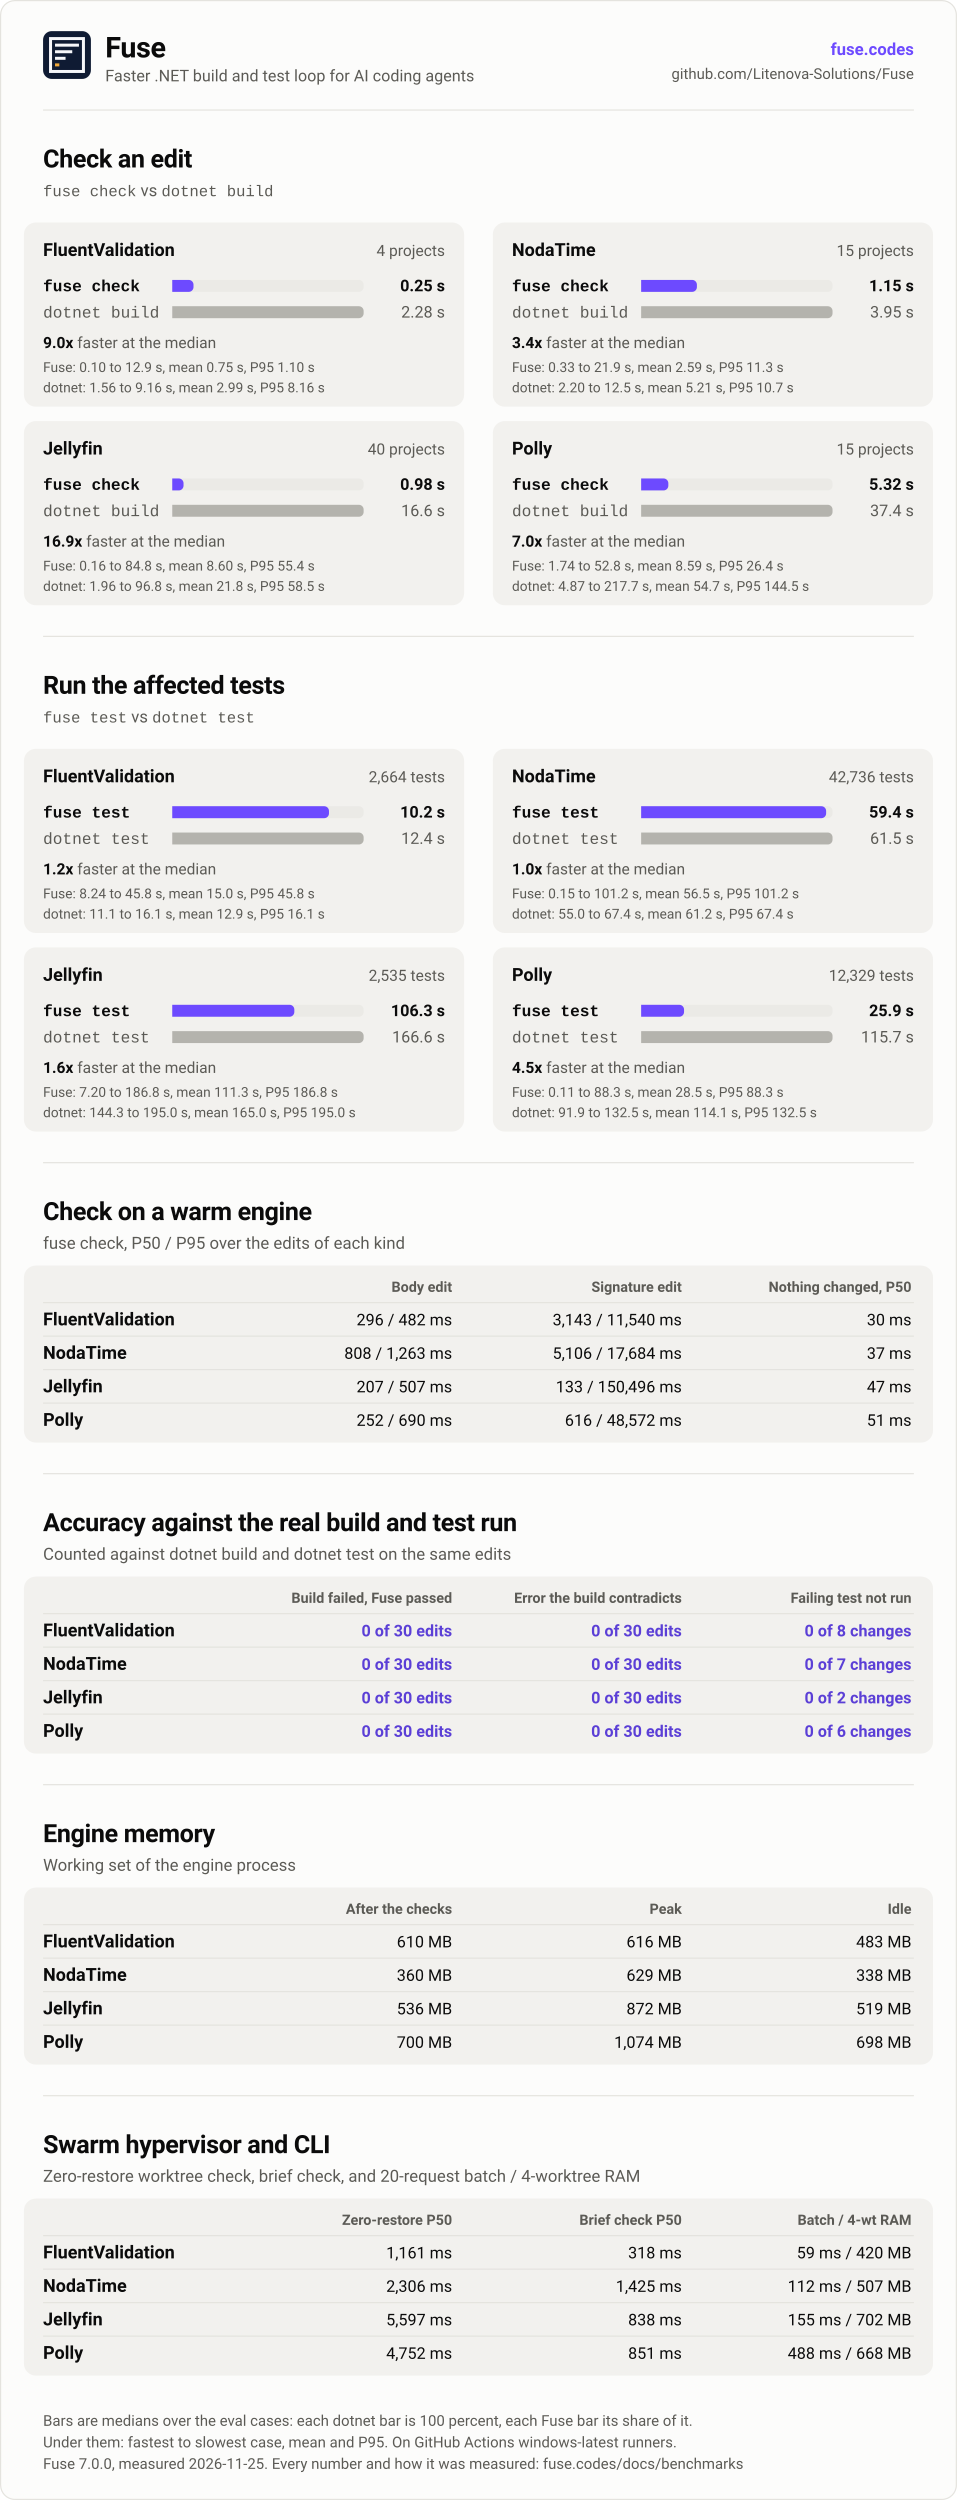
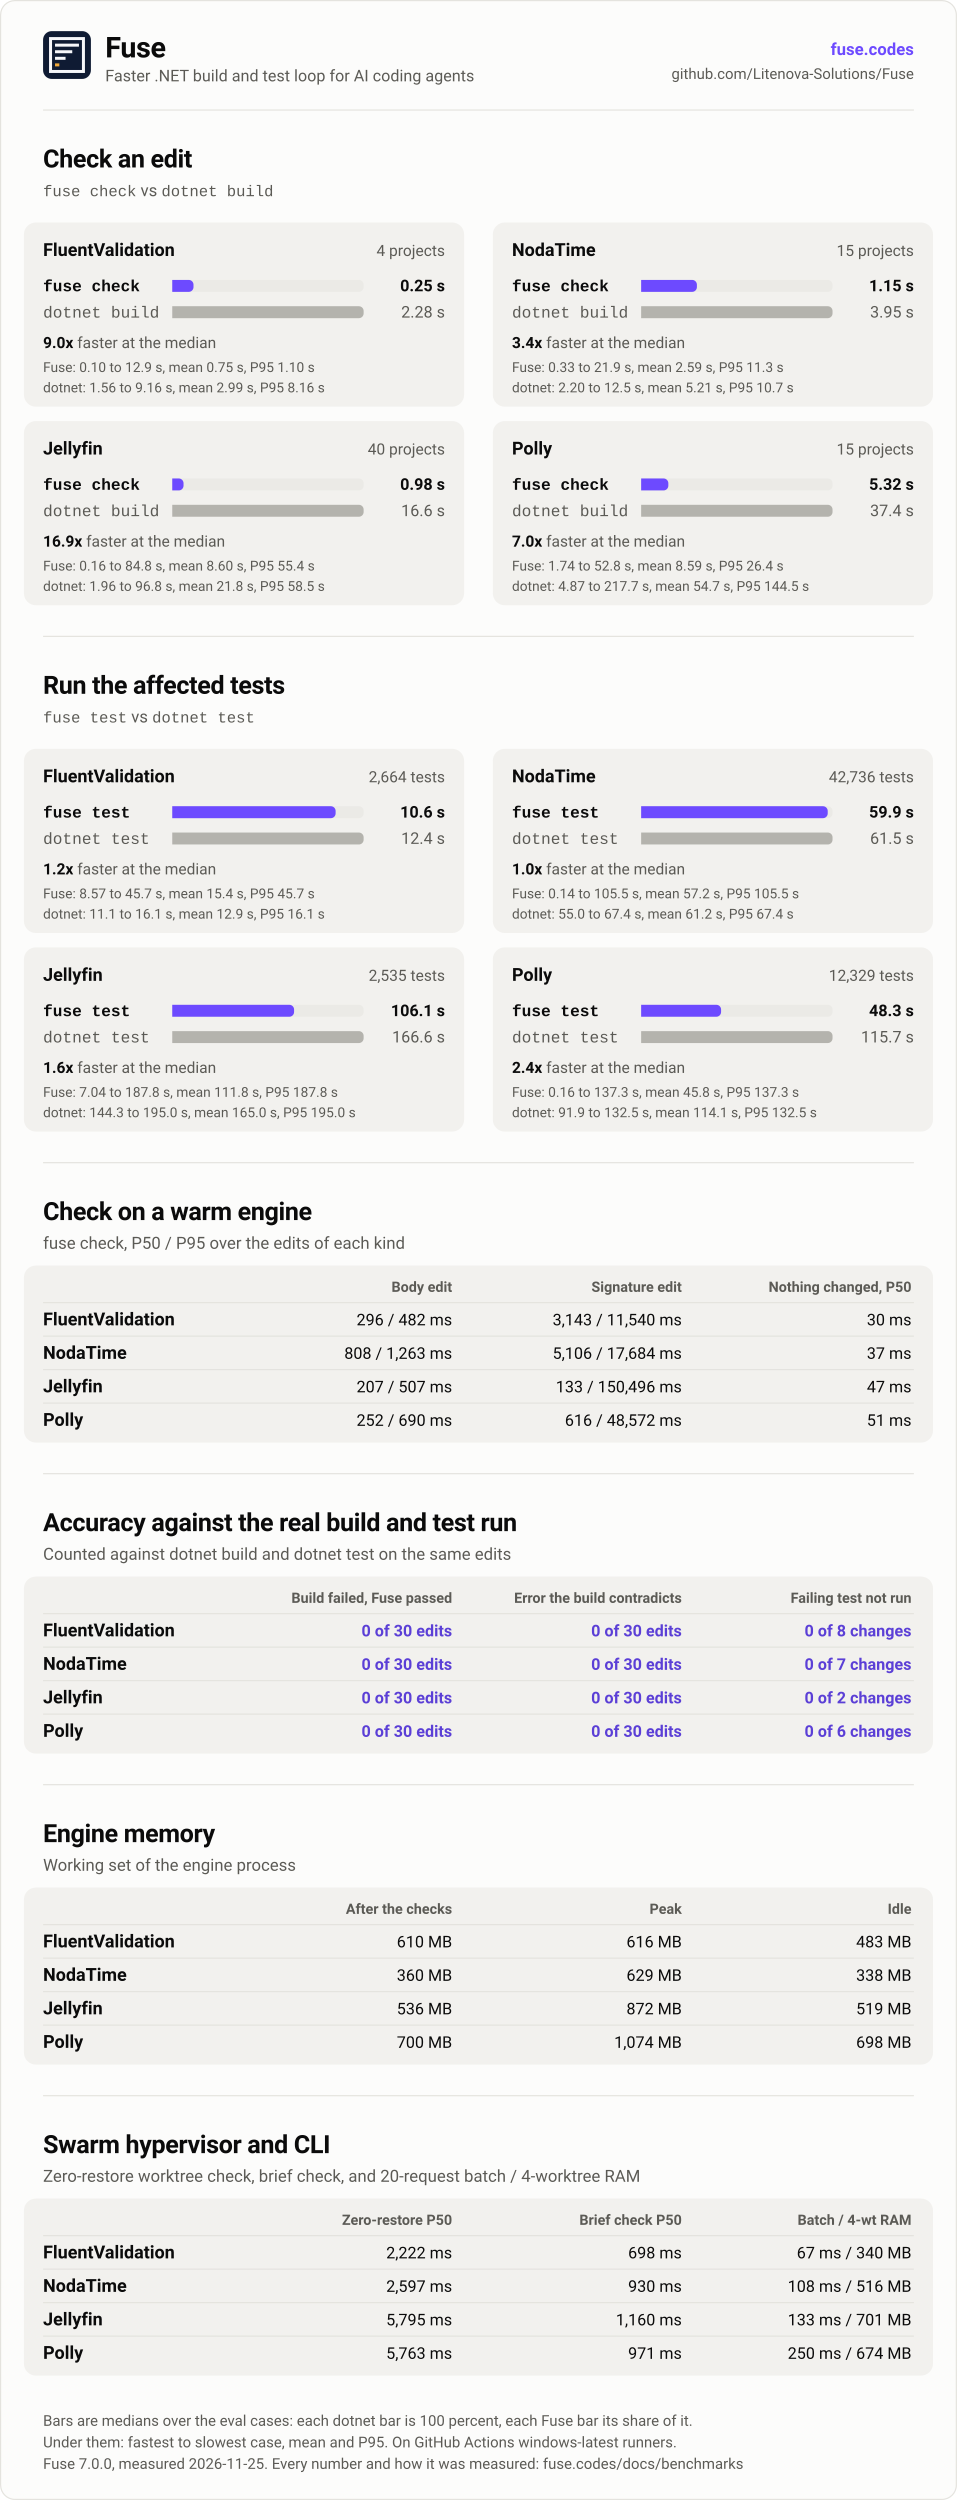
<svg xmlns="http://www.w3.org/2000/svg" viewBox="0 0 800 2090" width="800" height="2090" role="img" aria-labelledby="t d">
  <style>
  .bg { fill: #fcfcfb; stroke: #e4e3de; }
  .brand { font-size: 24px; font-weight: 700; letter-spacing: -0.3px; }
  .tagline { font-size: 13.5px; fill: #5b5a55; }
  .site { font-size: 14px; font-weight: 600; fill: #6d4aff; }
  .repo-url { font-size: 12.5px; fill: #5b5a55; }
  .rule { stroke: #e4e3de; }
  text { font-family: ui-sans-serif, system-ui, -apple-system, "Segoe UI", Roboto, sans-serif; fill: #0b0b0b; }
  .mono { font-family: ui-monospace, SFMono-Regular, Consolas, "Liberation Mono", monospace; }
  .panel { font-size: 21px; font-weight: 700; letter-spacing: -0.3px; }
  .sub { font-size: 14px; fill: #5b5a55; }
  .sub .mono { font-size: 13px; }
  .repo { font-size: 15px; font-weight: 600; }
  .meta, .note { font-size: 13px; fill: #5b5a55; }
  .note { font-size: 12.5px; }
  .cmd, .t { font-size: 13.5px; fill: #5b5a55; }
  .t { font-variant-numeric: tabular-nums; }
  .fuse-text { fill: #0b0b0b; font-weight: 600; }
  .speed { font-size: 13px; fill: #5b5a55; }
  .speed tspan { fill: #0b0b0b; font-weight: 600; }
  .stats { font-size: 11.5px; fill: #5b5a55; font-variant-numeric: tabular-nums; }
  .track { fill: #ebeae6; }
  .fill-slow { fill: #b4b3ad; }
  .fill-fuse { fill: #6d4aff; }
  .card { fill: #f2f1ee; }
  .th { font-size: 12px; fill: #5b5a55; font-weight: 600; }
  .td { font-size: 13.5px; fill: #0b0b0b; font-variant-numeric: tabular-nums; }
  .td.good { fill: #5b3fd6; font-weight: 600; }
  .row-rule { stroke: #e4e3de; }
  @media (prefers-color-scheme: dark) {
    .card { fill: #22221f; }
    .th { fill: #b9b8af; }
    .td { fill: #f4f4f0; }
    .td.good { fill: #9b85ff; }
    .row-rule { stroke: #34332f; }
    .bg { fill: #1a1a19; stroke: #34332f; }
    .tagline, .repo-url { fill: #b9b8af; }
    .site { fill: #9b85ff; }
    .rule { stroke: #34332f; }
    text, .fuse-text, .speed tspan { fill: #f4f4f0; }
    .sub, .meta, .note, .cmd, .t, .speed, .stats { fill: #b9b8af; }
    .fuse-text { fill: #f4f4f0; }
    .track { fill: #2e2d2a; }
    .fill-slow { fill: #6f6e68; }
    .fill-fuse { fill: #9b85ff; }
  }
</style>
  <rect class="bg" x="0.5" y="0.5" width="799" height="2089" rx="12" />
  <g transform="translate(36,26) scale(1.25)">
    <rect width="32" height="32" rx="5.87" fill="#0F1B33" />
    <g transform="translate(4 4) scale(0.1)">
      <path fill="#F6F7FA" fill-rule="evenodd" d="M0 0H240V240H0ZM20 20V220H220V20Z" />
      <path fill="#F6F7FA" d="M40 44H200V64H40ZM40 88H155.2V108H40ZM40 132H110.4V152H40Z" />
      <path fill="#EFA73A" d="M40 176H68.8V196H40Z" />
    </g>
  </g>
  <text class="brand" x="88" y="48">Fuse</text>
  <text class="tagline" x="88" y="68">Faster .NET build and test loop for AI coding agents</text>
  <a href="https://fuse.codes">
    <text class="site" x="764" y="46" text-anchor="end">fuse.codes</text>
  </a>
  <a href="https://github.com/Litenova-Solutions/Fuse">
    <text class="repo-url" x="764" y="66" text-anchor="end">github.com/Litenova-Solutions/Fuse</text>
  </a>
  <line class="rule" x1="36" y1="92" x2="764" y2="92" />
  <text class="panel" x="36" y="140">Check an edit</text>
  <text class="sub" x="36" y="164">
    <tspan class="mono">fuse check</tspan> vs <tspan class="mono">dotnet build</tspan>
  </text>
  <rect class="card" x="20" y="186" width="368" height="154" rx="10" />
  <text class="repo" x="36" y="214">FluentValidation</text>
  <text class="meta" x="372" y="214" text-anchor="end">4 projects</text>
  <text class="cmd mono fuse-text" x="36" y="243.5">fuse check</text>
  <path class="track" d="M144,234h156a4,4 0 0 1 4,4v2a4,4 0 0 1 -4,4h-156z" />
  <path class="fill-fuse" d="M144,234h13.77a4,4 0 0 1 4,4v2a4,4 0 0 1 -4,4h-13.77z" />
  <text class="t fuse-text" x="372" y="243.5" text-anchor="end">0.25 s</text>
  <text class="cmd mono" x="36" y="265.5">dotnet build</text>
  <path class="fill-slow" d="M144,256h156a4,4 0 0 1 4,4v2a4,4 0 0 1 -4,4h-156z" />
  <text class="t" x="372" y="265.5" text-anchor="end">2.28 s</text>
  <text class="speed" x="36" y="291">
    <tspan>9.0x</tspan> faster at the median</text>
  <text class="stats" x="36" y="311">Fuse: 0.10 to 12.9 s, mean 0.75 s, P95 1.10 s</text>
  <text class="stats" x="36" y="328">dotnet: 1.56 to 9.16 s, mean 2.99 s, P95 8.16 s</text>
  <rect class="card" x="412" y="186" width="368" height="154" rx="10" />
  <text class="repo" x="428" y="214">NodaTime</text>
  <text class="meta" x="764" y="214" text-anchor="end">15 projects</text>
  <text class="cmd mono fuse-text" x="428" y="243.5">fuse check</text>
  <path class="track" d="M536,234h156a4,4 0 0 1 4,4v2a4,4 0 0 1 -4,4h-156z" />
  <path class="fill-fuse" d="M536,234h42.61a4,4 0 0 1 4,4v2a4,4 0 0 1 -4,4h-42.61z" />
  <text class="t fuse-text" x="764" y="243.5" text-anchor="end">1.15 s</text>
  <text class="cmd mono" x="428" y="265.5">dotnet build</text>
  <path class="fill-slow" d="M536,256h156a4,4 0 0 1 4,4v2a4,4 0 0 1 -4,4h-156z" />
  <text class="t" x="764" y="265.5" text-anchor="end">3.95 s</text>
  <text class="speed" x="428" y="291">
    <tspan>3.4x</tspan> faster at the median</text>
  <text class="stats" x="428" y="311">Fuse: 0.33 to 21.9 s, mean 2.59 s, P95 11.3 s</text>
  <text class="stats" x="428" y="328">dotnet: 2.20 to 12.5 s, mean 5.21 s, P95 10.7 s</text>
  <rect class="card" x="20" y="352" width="368" height="154" rx="10" />
  <text class="repo" x="36" y="380">Jellyfin</text>
  <text class="meta" x="372" y="380" text-anchor="end">40 projects</text>
  <text class="cmd mono fuse-text" x="36" y="409.5">fuse check</text>
  <path class="track" d="M144,400h156a4,4 0 0 1 4,4v2a4,4 0 0 1 -4,4h-156z" />
  <path class="fill-fuse" d="M144,400h5.44a4,4 0 0 1 4,4v2a4,4 0 0 1 -4,4h-5.44z" />
  <text class="t fuse-text" x="372" y="409.5" text-anchor="end">0.98 s</text>
  <text class="cmd mono" x="36" y="431.5">dotnet build</text>
  <path class="fill-slow" d="M144,422h156a4,4 0 0 1 4,4v2a4,4 0 0 1 -4,4h-156z" />
  <text class="t" x="372" y="431.5" text-anchor="end">16.6 s</text>
  <text class="speed" x="36" y="457">
    <tspan>16.9x</tspan> faster at the median</text>
  <text class="stats" x="36" y="477">Fuse: 0.16 to 84.8 s, mean 8.60 s, P95 55.4 s</text>
  <text class="stats" x="36" y="494">dotnet: 1.96 to 96.8 s, mean 21.8 s, P95 58.5 s</text>
  <rect class="card" x="412" y="352" width="368" height="154" rx="10" />
  <text class="repo" x="428" y="380">Polly</text>
  <text class="meta" x="764" y="380" text-anchor="end">15 projects</text>
  <text class="cmd mono fuse-text" x="428" y="409.5">fuse check</text>
  <path class="track" d="M536,400h156a4,4 0 0 1 4,4v2a4,4 0 0 1 -4,4h-156z" />
  <path class="fill-fuse" d="M536,400h18.73a4,4 0 0 1 4,4v2a4,4 0 0 1 -4,4h-18.73z" />
  <text class="t fuse-text" x="764" y="409.5" text-anchor="end">5.32 s</text>
  <text class="cmd mono" x="428" y="431.5">dotnet build</text>
  <path class="fill-slow" d="M536,422h156a4,4 0 0 1 4,4v2a4,4 0 0 1 -4,4h-156z" />
  <text class="t" x="764" y="431.5" text-anchor="end">37.4 s</text>
  <text class="speed" x="428" y="457">
    <tspan>7.0x</tspan> faster at the median</text>
  <text class="stats" x="428" y="477">Fuse: 1.74 to 52.8 s, mean 8.59 s, P95 26.4 s</text>
  <text class="stats" x="428" y="494">dotnet: 4.87 to 217.7 s, mean 54.7 s, P95 144.5 s</text>
  <line class="rule" x1="36" y1="532" x2="764" y2="532" />
  <text class="panel" x="36" y="580">Run the affected tests</text>
  <text class="sub" x="36" y="604">
    <tspan class="mono">fuse test</tspan> vs <tspan class="mono">dotnet test</tspan>
  </text>
  <rect class="card" x="20" y="626" width="368" height="154" rx="10" />
  <text class="repo" x="36" y="654">FluentValidation</text>
  <text class="meta" x="372" y="654" text-anchor="end">2,664 tests</text>
  <text class="cmd mono fuse-text" x="36" y="683.5">fuse test</text>
  <path class="track" d="M144,674h156a4,4 0 0 1 4,4v2a4,4 0 0 1 -4,4h-156z" />
-   <path class="fill-fuse" d="M144,674h127.03a4,4 0 0 1 4,4v2a4,4 0 0 1 -4,4h-127.03z" />
-   <text class="t fuse-text" x="372" y="683.5" text-anchor="end">10.2 s</text>
+   <path class="fill-fuse" d="M144,674h132.58a4,4 0 0 1 4,4v2a4,4 0 0 1 -4,4h-132.58z" />
+   <text class="t fuse-text" x="372" y="683.5" text-anchor="end">10.6 s</text>
  <text class="cmd mono" x="36" y="705.5">dotnet test</text>
  <path class="fill-slow" d="M144,696h156a4,4 0 0 1 4,4v2a4,4 0 0 1 -4,4h-156z" />
  <text class="t" x="372" y="705.5" text-anchor="end">12.4 s</text>
  <text class="speed" x="36" y="731">
    <tspan>1.2x</tspan> faster at the median</text>
-   <text class="stats" x="36" y="751">Fuse: 8.24 to 45.8 s, mean 15.0 s, P95 45.8 s</text>
+   <text class="stats" x="36" y="751">Fuse: 8.57 to 45.7 s, mean 15.4 s, P95 45.7 s</text>
  <text class="stats" x="36" y="768">dotnet: 11.1 to 16.1 s, mean 12.9 s, P95 16.1 s</text>
  <rect class="card" x="412" y="626" width="368" height="154" rx="10" />
  <text class="repo" x="428" y="654">NodaTime</text>
  <text class="meta" x="764" y="654" text-anchor="end">42,736 tests</text>
  <text class="cmd mono fuse-text" x="428" y="683.5">fuse test</text>
  <path class="track" d="M536,674h156a4,4 0 0 1 4,4v2a4,4 0 0 1 -4,4h-156z" />
-   <path class="fill-fuse" d="M536,674h150.65a4,4 0 0 1 4,4v2a4,4 0 0 1 -4,4h-150.65z" />
-   <text class="t fuse-text" x="764" y="683.5" text-anchor="end">59.4 s</text>
+   <path class="fill-fuse" d="M536,674h151.98a4,4 0 0 1 4,4v2a4,4 0 0 1 -4,4h-151.98z" />
+   <text class="t fuse-text" x="764" y="683.5" text-anchor="end">59.9 s</text>
  <text class="cmd mono" x="428" y="705.5">dotnet test</text>
  <path class="fill-slow" d="M536,696h156a4,4 0 0 1 4,4v2a4,4 0 0 1 -4,4h-156z" />
  <text class="t" x="764" y="705.5" text-anchor="end">61.5 s</text>
  <text class="speed" x="428" y="731">
    <tspan>1.0x</tspan> faster at the median</text>
-   <text class="stats" x="428" y="751">Fuse: 0.15 to 101.2 s, mean 56.5 s, P95 101.2 s</text>
+   <text class="stats" x="428" y="751">Fuse: 0.14 to 105.5 s, mean 57.2 s, P95 105.5 s</text>
  <text class="stats" x="428" y="768">dotnet: 55.0 to 67.4 s, mean 61.2 s, P95 67.4 s</text>
  <rect class="card" x="20" y="792" width="368" height="154" rx="10" />
  <text class="repo" x="36" y="820">Jellyfin</text>
  <text class="meta" x="372" y="820" text-anchor="end">2,535 tests</text>
  <text class="cmd mono fuse-text" x="36" y="849.5">fuse test</text>
  <path class="track" d="M144,840h156a4,4 0 0 1 4,4v2a4,4 0 0 1 -4,4h-156z" />
-   <path class="fill-fuse" d="M144,840h98.06a4,4 0 0 1 4,4v2a4,4 0 0 1 -4,4h-98.06z" />
-   <text class="t fuse-text" x="372" y="849.5" text-anchor="end">106.3 s</text>
+   <path class="fill-fuse" d="M144,840h97.86a4,4 0 0 1 4,4v2a4,4 0 0 1 -4,4h-97.86z" />
+   <text class="t fuse-text" x="372" y="849.5" text-anchor="end">106.1 s</text>
  <text class="cmd mono" x="36" y="871.5">dotnet test</text>
  <path class="fill-slow" d="M144,862h156a4,4 0 0 1 4,4v2a4,4 0 0 1 -4,4h-156z" />
  <text class="t" x="372" y="871.5" text-anchor="end">166.6 s</text>
  <text class="speed" x="36" y="897">
    <tspan>1.6x</tspan> faster at the median</text>
-   <text class="stats" x="36" y="917">Fuse: 7.20 to 186.8 s, mean 111.3 s, P95 186.8 s</text>
+   <text class="stats" x="36" y="917">Fuse: 7.04 to 187.8 s, mean 111.8 s, P95 187.8 s</text>
  <text class="stats" x="36" y="934">dotnet: 144.3 to 195.0 s, mean 165.0 s, P95 195.0 s</text>
  <rect class="card" x="412" y="792" width="368" height="154" rx="10" />
  <text class="repo" x="428" y="820">Polly</text>
  <text class="meta" x="764" y="820" text-anchor="end">12,329 tests</text>
  <text class="cmd mono fuse-text" x="428" y="849.5">fuse test</text>
  <path class="track" d="M536,840h156a4,4 0 0 1 4,4v2a4,4 0 0 1 -4,4h-156z" />
-   <path class="fill-fuse" d="M536,840h31.87a4,4 0 0 1 4,4v2a4,4 0 0 1 -4,4h-31.87z" />
-   <text class="t fuse-text" x="764" y="849.5" text-anchor="end">25.9 s</text>
+   <path class="fill-fuse" d="M536,840h62.83a4,4 0 0 1 4,4v2a4,4 0 0 1 -4,4h-62.83z" />
+   <text class="t fuse-text" x="764" y="849.5" text-anchor="end">48.3 s</text>
  <text class="cmd mono" x="428" y="871.5">dotnet test</text>
  <path class="fill-slow" d="M536,862h156a4,4 0 0 1 4,4v2a4,4 0 0 1 -4,4h-156z" />
  <text class="t" x="764" y="871.5" text-anchor="end">115.7 s</text>
  <text class="speed" x="428" y="897">
-     <tspan>4.5x</tspan> faster at the median</text>
-   <text class="stats" x="428" y="917">Fuse: 0.11 to 88.3 s, mean 28.5 s, P95 88.3 s</text>
+     <tspan>2.4x</tspan> faster at the median</text>
+   <text class="stats" x="428" y="917">Fuse: 0.16 to 137.3 s, mean 45.8 s, P95 137.3 s</text>
  <text class="stats" x="428" y="934">dotnet: 91.9 to 132.5 s, mean 114.1 s, P95 132.5 s</text>
  <line class="rule" x1="36" y1="972" x2="764" y2="972" />
  <text class="panel" x="36" y="1020">Check on a warm engine</text>
  <text class="sub" x="36" y="1044">fuse check, P50 / P95 over the edits of each kind</text>
  <rect class="card" x="20" y="1058" width="760" height="148" rx="10" />
  <text class="th" x="378" y="1080" text-anchor="end">Body edit</text>
  <text class="th" x="570" y="1080" text-anchor="end">Signature edit</text>
  <text class="th" x="762" y="1080" text-anchor="end">Nothing changed, P50</text>
  <line class="row-rule" x1="36" y1="1089" x2="764" y2="1089" />
  <text class="repo" x="36" y="1108">FluentValidation</text>
  <text class="td" x="378" y="1108" text-anchor="end">296 / 482 ms</text>
  <text class="td" x="570" y="1108" text-anchor="end">3,143 / 11,540 ms</text>
  <text class="td" x="762" y="1108" text-anchor="end">30 ms</text>
  <line class="row-rule" x1="36" y1="1117" x2="764" y2="1117" />
  <text class="repo" x="36" y="1136">NodaTime</text>
  <text class="td" x="378" y="1136" text-anchor="end">808 / 1,263 ms</text>
  <text class="td" x="570" y="1136" text-anchor="end">5,106 / 17,684 ms</text>
  <text class="td" x="762" y="1136" text-anchor="end">37 ms</text>
  <line class="row-rule" x1="36" y1="1145" x2="764" y2="1145" />
  <text class="repo" x="36" y="1164">Jellyfin</text>
  <text class="td" x="378" y="1164" text-anchor="end">207 / 507 ms</text>
  <text class="td" x="570" y="1164" text-anchor="end">133 / 150,496 ms</text>
  <text class="td" x="762" y="1164" text-anchor="end">47 ms</text>
  <line class="row-rule" x1="36" y1="1173" x2="764" y2="1173" />
  <text class="repo" x="36" y="1192">Polly</text>
  <text class="td" x="378" y="1192" text-anchor="end">252 / 690 ms</text>
  <text class="td" x="570" y="1192" text-anchor="end">616 / 48,572 ms</text>
  <text class="td" x="762" y="1192" text-anchor="end">51 ms</text>
  <line class="rule" x1="36" y1="1232" x2="764" y2="1232" />
  <text class="panel" x="36" y="1280">Accuracy against the real build and test run</text>
  <text class="sub" x="36" y="1304">Counted against dotnet build and dotnet test on the same edits</text>
  <rect class="card" x="20" y="1318" width="760" height="148" rx="10" />
  <text class="th" x="378" y="1340" text-anchor="end">Build failed, Fuse passed</text>
  <text class="th" x="570" y="1340" text-anchor="end">Error the build contradicts</text>
  <text class="th" x="762" y="1340" text-anchor="end">Failing test not run</text>
  <line class="row-rule" x1="36" y1="1349" x2="764" y2="1349" />
  <text class="repo" x="36" y="1368">FluentValidation</text>
  <text class="td good" x="378" y="1368" text-anchor="end">0 of 30 edits</text>
  <text class="td good" x="570" y="1368" text-anchor="end">0 of 30 edits</text>
  <text class="td good" x="762" y="1368" text-anchor="end">0 of 8 changes</text>
  <line class="row-rule" x1="36" y1="1377" x2="764" y2="1377" />
  <text class="repo" x="36" y="1396">NodaTime</text>
  <text class="td good" x="378" y="1396" text-anchor="end">0 of 30 edits</text>
  <text class="td good" x="570" y="1396" text-anchor="end">0 of 30 edits</text>
  <text class="td good" x="762" y="1396" text-anchor="end">0 of 7 changes</text>
  <line class="row-rule" x1="36" y1="1405" x2="764" y2="1405" />
  <text class="repo" x="36" y="1424">Jellyfin</text>
  <text class="td good" x="378" y="1424" text-anchor="end">0 of 30 edits</text>
  <text class="td good" x="570" y="1424" text-anchor="end">0 of 30 edits</text>
  <text class="td good" x="762" y="1424" text-anchor="end">0 of 2 changes</text>
  <line class="row-rule" x1="36" y1="1433" x2="764" y2="1433" />
  <text class="repo" x="36" y="1452">Polly</text>
  <text class="td good" x="378" y="1452" text-anchor="end">0 of 30 edits</text>
  <text class="td good" x="570" y="1452" text-anchor="end">0 of 30 edits</text>
  <text class="td good" x="762" y="1452" text-anchor="end">0 of 6 changes</text>
  <line class="rule" x1="36" y1="1492" x2="764" y2="1492" />
  <text class="panel" x="36" y="1540">Engine memory</text>
  <text class="sub" x="36" y="1564">Working set of the engine process</text>
  <rect class="card" x="20" y="1578" width="760" height="148" rx="10" />
  <text class="th" x="378" y="1600" text-anchor="end">After the checks</text>
  <text class="th" x="570" y="1600" text-anchor="end">Peak</text>
  <text class="th" x="762" y="1600" text-anchor="end">Idle</text>
  <line class="row-rule" x1="36" y1="1609" x2="764" y2="1609" />
  <text class="repo" x="36" y="1628">FluentValidation</text>
  <text class="td" x="378" y="1628" text-anchor="end">610 MB</text>
  <text class="td" x="570" y="1628" text-anchor="end">616 MB</text>
  <text class="td" x="762" y="1628" text-anchor="end">483 MB</text>
  <line class="row-rule" x1="36" y1="1637" x2="764" y2="1637" />
  <text class="repo" x="36" y="1656">NodaTime</text>
  <text class="td" x="378" y="1656" text-anchor="end">360 MB</text>
  <text class="td" x="570" y="1656" text-anchor="end">629 MB</text>
  <text class="td" x="762" y="1656" text-anchor="end">338 MB</text>
  <line class="row-rule" x1="36" y1="1665" x2="764" y2="1665" />
  <text class="repo" x="36" y="1684">Jellyfin</text>
  <text class="td" x="378" y="1684" text-anchor="end">536 MB</text>
  <text class="td" x="570" y="1684" text-anchor="end">872 MB</text>
  <text class="td" x="762" y="1684" text-anchor="end">519 MB</text>
  <line class="row-rule" x1="36" y1="1693" x2="764" y2="1693" />
  <text class="repo" x="36" y="1712">Polly</text>
  <text class="td" x="378" y="1712" text-anchor="end">700 MB</text>
  <text class="td" x="570" y="1712" text-anchor="end">1,074 MB</text>
  <text class="td" x="762" y="1712" text-anchor="end">698 MB</text>
  <line class="rule" x1="36" y1="1752" x2="764" y2="1752" />
  <text class="panel" x="36" y="1800">Swarm hypervisor and CLI</text>
  <text class="sub" x="36" y="1824">Zero-restore worktree check, brief check, and 20-request batch / 4-worktree RAM</text>
  <rect class="card" x="20" y="1838" width="760" height="148" rx="10" />
  <text class="th" x="378" y="1860" text-anchor="end">Zero-restore P50</text>
  <text class="th" x="570" y="1860" text-anchor="end">Brief check P50</text>
  <text class="th" x="762" y="1860" text-anchor="end">Batch / 4-wt RAM</text>
  <line class="row-rule" x1="36" y1="1869" x2="764" y2="1869" />
  <text class="repo" x="36" y="1888">FluentValidation</text>
-   <text class="td" x="378" y="1888" text-anchor="end">1,161 ms</text>
-   <text class="td" x="570" y="1888" text-anchor="end">318 ms</text>
-   <text class="td" x="762" y="1888" text-anchor="end">59 ms / 420 MB</text>
+   <text class="td" x="378" y="1888" text-anchor="end">2,222 ms</text>
+   <text class="td" x="570" y="1888" text-anchor="end">698 ms</text>
+   <text class="td" x="762" y="1888" text-anchor="end">67 ms / 340 MB</text>
  <line class="row-rule" x1="36" y1="1897" x2="764" y2="1897" />
  <text class="repo" x="36" y="1916">NodaTime</text>
-   <text class="td" x="378" y="1916" text-anchor="end">2,306 ms</text>
-   <text class="td" x="570" y="1916" text-anchor="end">1,425 ms</text>
-   <text class="td" x="762" y="1916" text-anchor="end">112 ms / 507 MB</text>
+   <text class="td" x="378" y="1916" text-anchor="end">2,597 ms</text>
+   <text class="td" x="570" y="1916" text-anchor="end">930 ms</text>
+   <text class="td" x="762" y="1916" text-anchor="end">108 ms / 516 MB</text>
  <line class="row-rule" x1="36" y1="1925" x2="764" y2="1925" />
  <text class="repo" x="36" y="1944">Jellyfin</text>
-   <text class="td" x="378" y="1944" text-anchor="end">5,597 ms</text>
-   <text class="td" x="570" y="1944" text-anchor="end">838 ms</text>
-   <text class="td" x="762" y="1944" text-anchor="end">155 ms / 702 MB</text>
+   <text class="td" x="378" y="1944" text-anchor="end">5,795 ms</text>
+   <text class="td" x="570" y="1944" text-anchor="end">1,160 ms</text>
+   <text class="td" x="762" y="1944" text-anchor="end">133 ms / 701 MB</text>
  <line class="row-rule" x1="36" y1="1953" x2="764" y2="1953" />
  <text class="repo" x="36" y="1972">Polly</text>
-   <text class="td" x="378" y="1972" text-anchor="end">4,752 ms</text>
-   <text class="td" x="570" y="1972" text-anchor="end">851 ms</text>
-   <text class="td" x="762" y="1972" text-anchor="end">488 ms / 668 MB</text>
+   <text class="td" x="378" y="1972" text-anchor="end">5,763 ms</text>
+   <text class="td" x="570" y="1972" text-anchor="end">971 ms</text>
+   <text class="td" x="762" y="1972" text-anchor="end">250 ms / 674 MB</text>
  <text class="note" x="36" y="2028">Bars are medians over the eval cases: each dotnet bar is 100 percent, each Fuse bar its share of it.</text>
  <text class="note" x="36" y="2046">Under them: fastest to slowest case, mean and P95. On GitHub Actions windows-latest runners.</text>
  <text class="note" x="36" y="2064">Fuse 7.0.0, measured 2026-11-25. Every number and how it was measured: fuse.codes/docs/benchmarks</text>
</svg>
